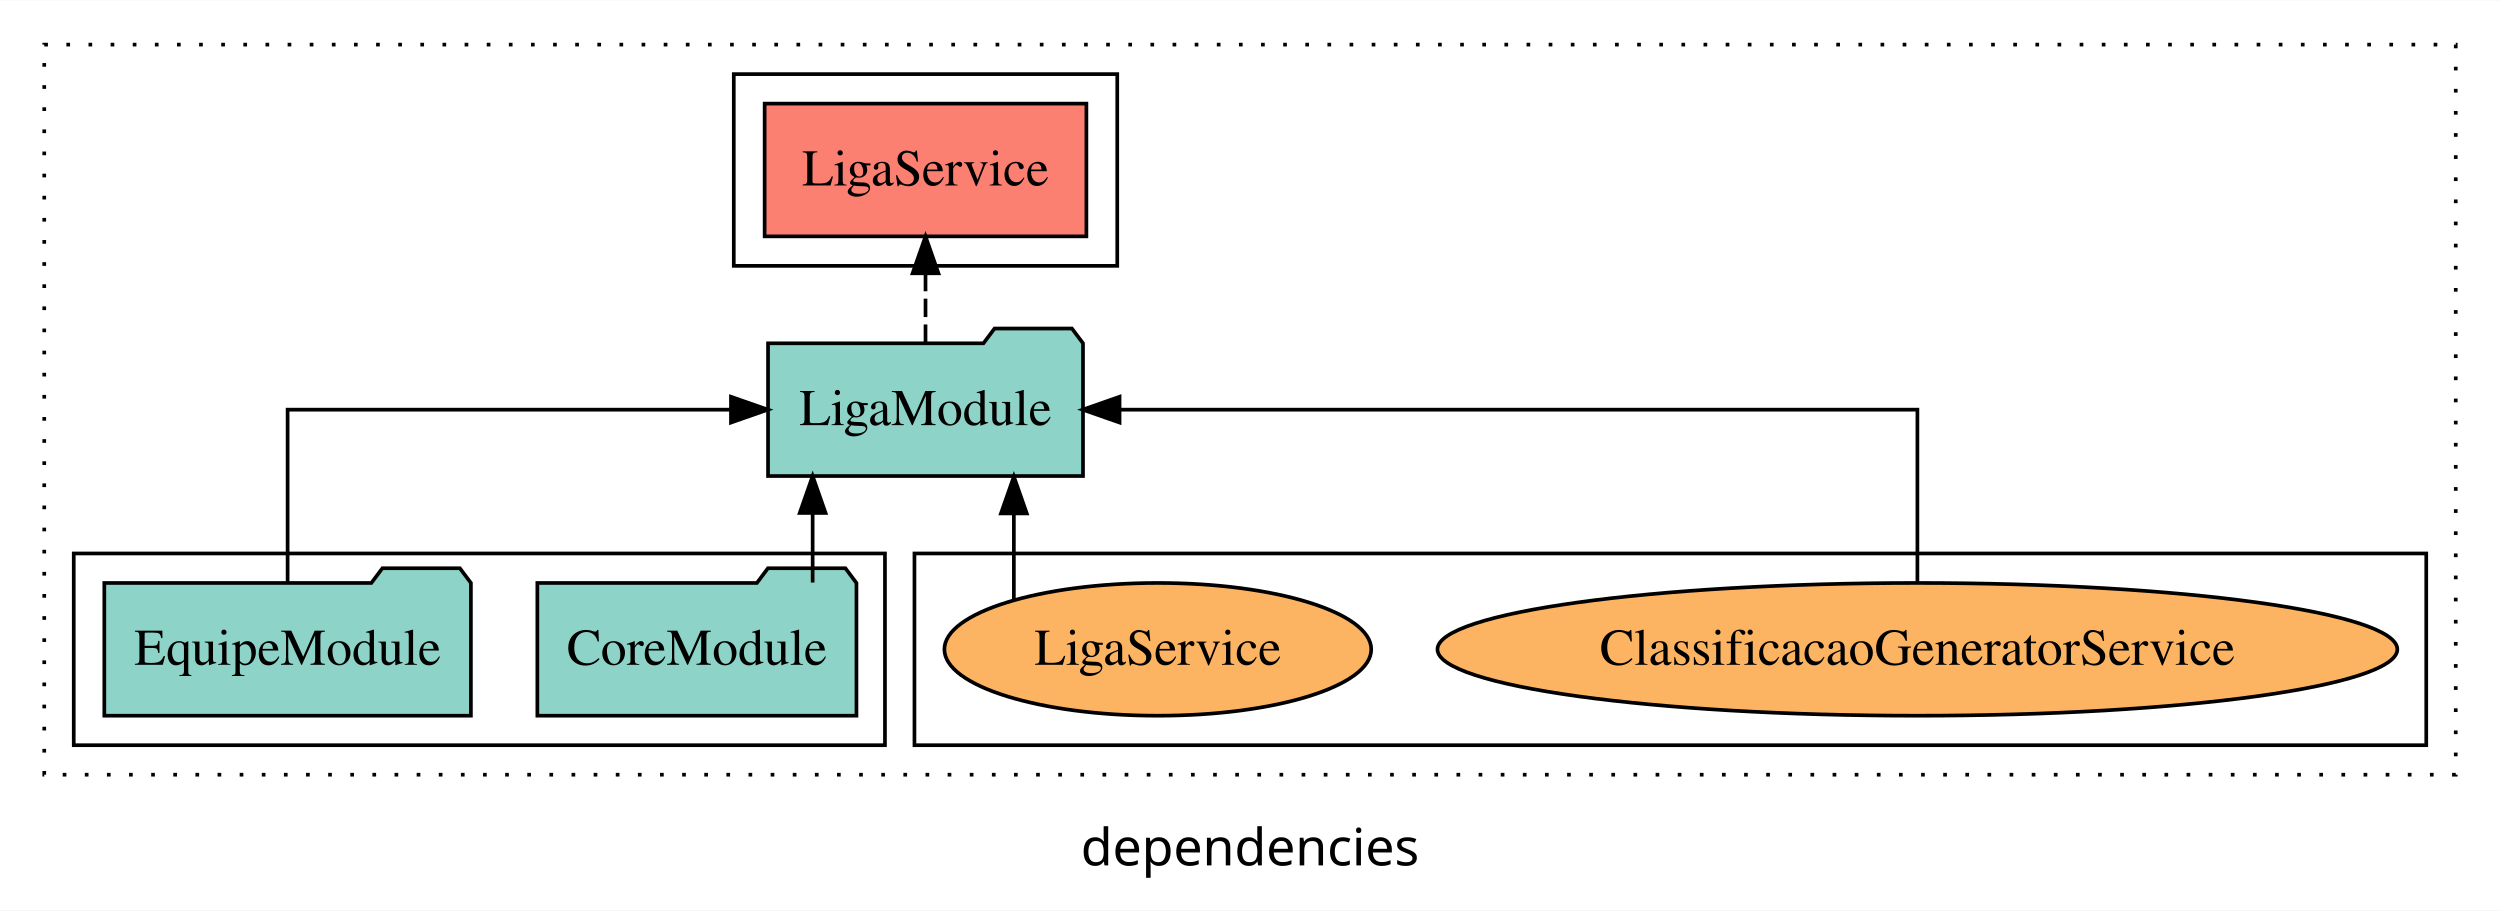
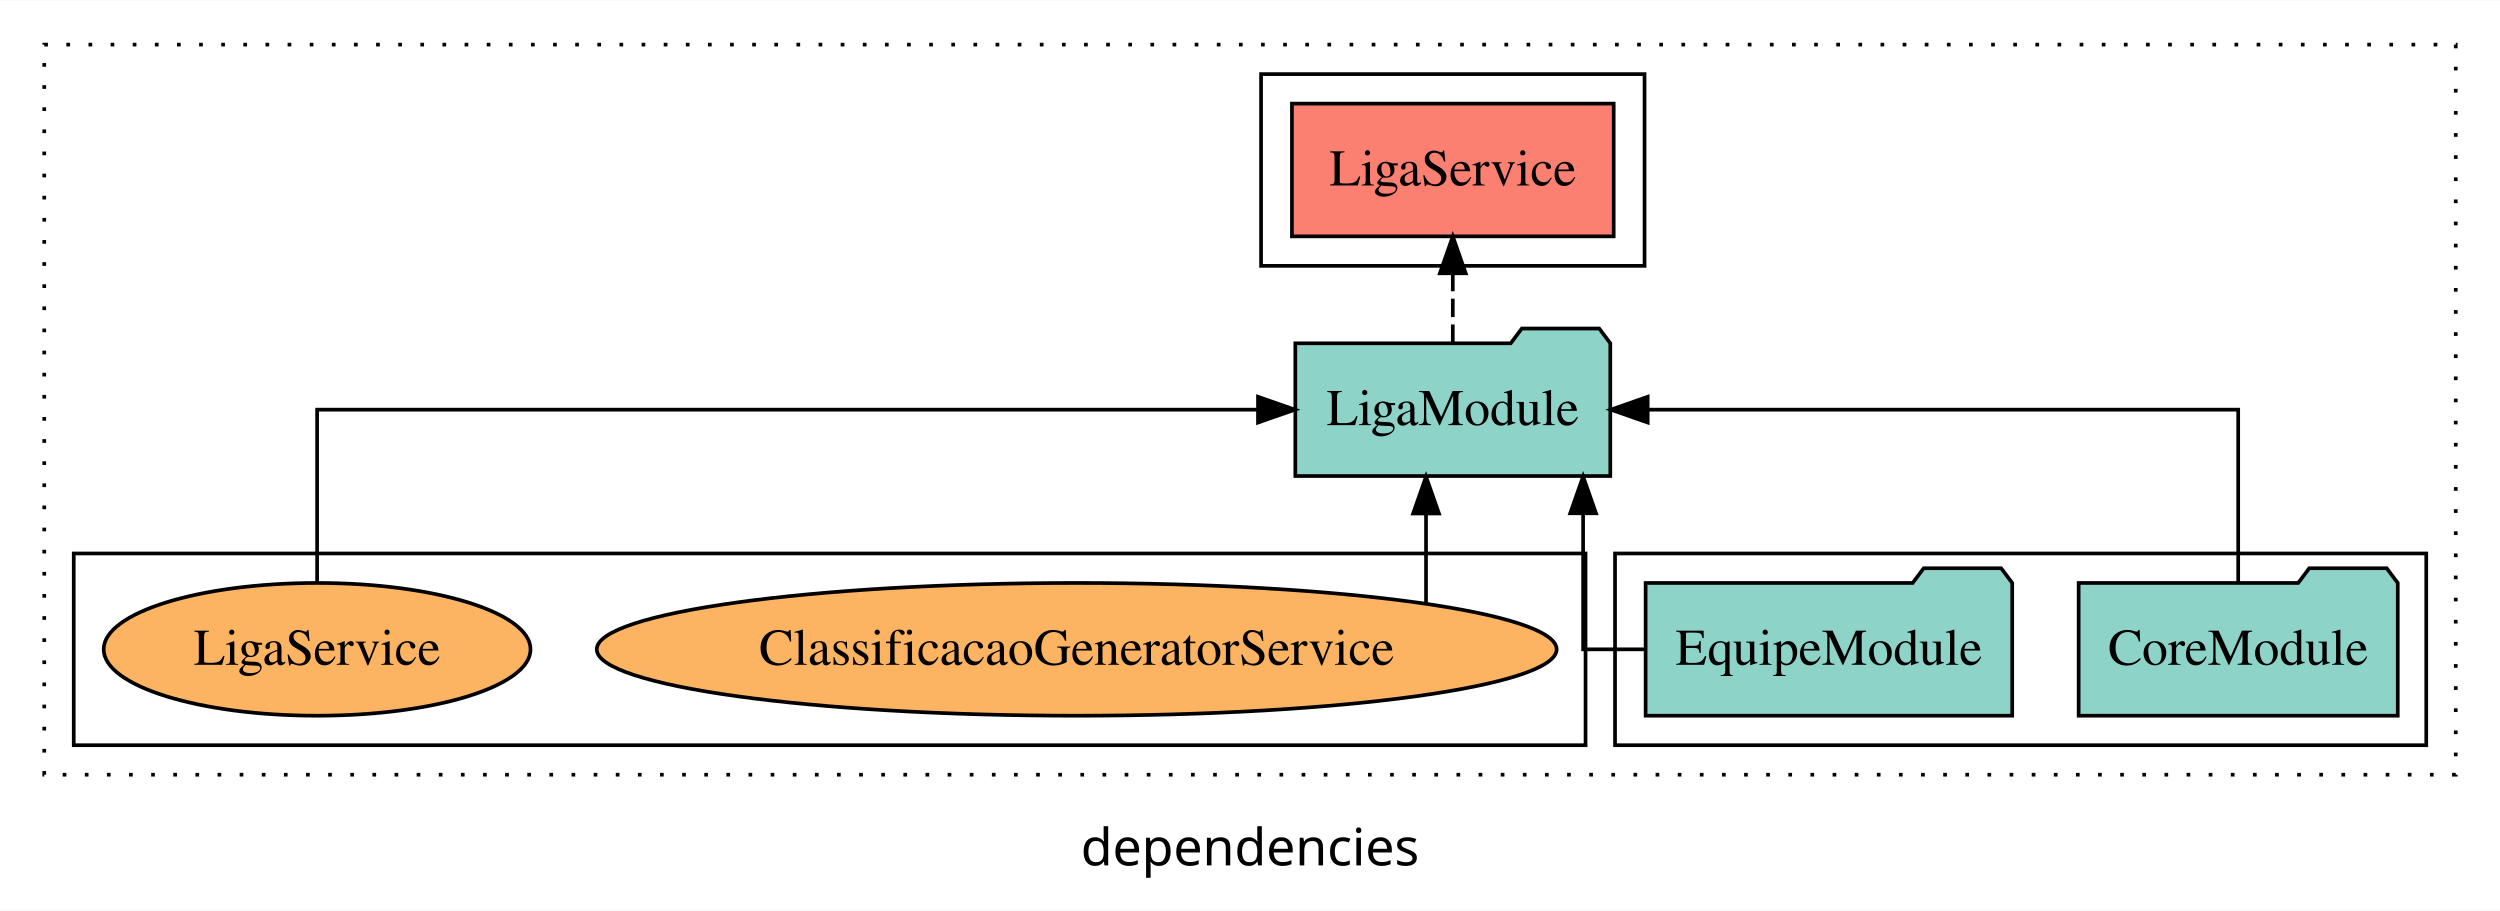
<svg xmlns="http://www.w3.org/2000/svg" width="678pt" height="247pt" viewBox="0.00 0.00 678.00 246.80">
  <g id="graph0" class="graph" transform="scale(1 1) rotate(0) translate(4 242.8)">
    <polygon fill="white" stroke="transparent" points="-4,4 -4,-242.8 674,-242.8 674,4 -4,4" />
    <text text-anchor="middle" x="335" y="-8.2" font-family="sans-serif" font-size="14.00">dependencies</text>
    <g id="clust1" class="cluster">
      <polygon fill="none" stroke="black" stroke-dasharray="1,5" points="8,-32.8 8,-230.8 662,-230.8 662,-32.8 8,-32.8" />
    </g>
-     <g id="clust4" class="cluster">
-       <polygon fill="none" stroke="black" points="195,-170.8 195,-222.8 299,-222.8 299,-170.8 195,-170.8" />
+     <g id="clust3" class="cluster">
+       <polygon fill="none" stroke="black" points="434,-40.8 434,-92.8 654,-92.8 654,-40.8 434,-40.8" />
    </g>
    <g id="clust6" class="cluster">
-       <polygon fill="none" stroke="black" points="244,-40.8 244,-92.8 654,-92.8 654,-40.8 244,-40.8" />
+       <polygon fill="none" stroke="black" points="16,-40.8 16,-92.8 426,-92.8 426,-40.8 16,-40.8" />
    </g>
-     <g id="clust3" class="cluster">
-       <polygon fill="none" stroke="black" points="16,-40.8 16,-92.8 236,-92.8 236,-40.8 16,-40.8" />
+     <g id="clust4" class="cluster">
+       <polygon fill="none" stroke="black" points="338,-170.8 338,-222.8 442,-222.8 442,-170.8 338,-170.8" />
    </g>
    <g id="node1" class="node">
-       <polygon fill="#8dd3c7" stroke="black" points="228.27,-84.8 225.27,-88.8 204.27,-88.8 201.27,-84.8 141.73,-84.8 141.73,-48.8 228.27,-48.8 228.27,-84.8" />
-       <text text-anchor="middle" x="185" y="-62.6" font-family="Times,serif" font-size="14.00">CoreModule</text>
+       <polygon fill="#8dd3c7" stroke="black" points="646.27,-84.8 643.27,-88.8 622.27,-88.8 619.27,-84.8 559.73,-84.8 559.73,-48.8 646.27,-48.8 646.27,-84.8" />
+       <text text-anchor="middle" x="603" y="-62.6" font-family="Times,serif" font-size="14.00">CoreModule</text>
    </g>
    <g id="node3" class="node">
-       <polygon fill="#8dd3c7" stroke="black" points="289.71,-149.8 286.71,-153.8 265.71,-153.8 262.71,-149.8 204.29,-149.8 204.29,-113.8 289.71,-113.8 289.71,-149.8" />
-       <text text-anchor="middle" x="247" y="-127.6" font-family="Times,serif" font-size="14.00">LigaModule</text>
+       <polygon fill="#8dd3c7" stroke="black" points="432.71,-149.8 429.71,-153.8 408.71,-153.8 405.71,-149.8 347.29,-149.8 347.29,-113.8 432.71,-113.8 432.71,-149.8" />
+       <text text-anchor="middle" x="390" y="-127.6" font-family="Times,serif" font-size="14.00">LigaModule</text>
    </g>
    <g id="edge1" class="edge">
-       <path fill="none" stroke="black" d="M216.39,-84.91C216.39,-84.91 216.39,-103.79 216.39,-103.79" />
-       <polygon fill="black" stroke="black" points="212.89,-103.79 216.39,-113.79 219.89,-103.79 212.89,-103.79" />
+       <path fill="none" stroke="black" d="M603,-84.91C603,-104.14 603,-131.8 603,-131.8 603,-131.8 442.85,-131.8 442.85,-131.8" />
+       <polygon fill="black" stroke="black" points="442.85,-128.3 432.85,-131.8 442.85,-135.3 442.85,-128.3" />
    </g>
    <g id="node2" class="node">
-       <polygon fill="#8dd3c7" stroke="black" points="123.71,-84.8 120.71,-88.8 99.71,-88.8 96.71,-84.8 24.29,-84.8 24.29,-48.8 123.71,-48.8 123.71,-84.8" />
-       <text text-anchor="middle" x="74" y="-62.6" font-family="Times,serif" font-size="14.00">EquipeModule</text>
+       <polygon fill="#8dd3c7" stroke="black" points="541.71,-84.8 538.71,-88.8 517.71,-88.8 514.71,-84.8 442.29,-84.8 442.29,-48.8 541.71,-48.8 541.71,-84.8" />
+       <text text-anchor="middle" x="492" y="-62.6" font-family="Times,serif" font-size="14.00">EquipeModule</text>
    </g>
    <g id="edge2" class="edge">
-       <path fill="none" stroke="black" d="M74,-84.91C74,-104.14 74,-131.8 74,-131.8 74,-131.8 194.24,-131.8 194.24,-131.8" />
-       <polygon fill="black" stroke="black" points="194.24,-135.3 204.24,-131.8 194.24,-128.3 194.24,-135.3" />
+       <path fill="none" stroke="black" d="M442.16,-66.8C432.52,-66.8 425.34,-66.8 425.34,-66.8 425.34,-66.8 425.34,-103.69 425.34,-103.69" />
+       <polygon fill="black" stroke="black" points="421.84,-103.69 425.34,-113.69 428.84,-103.69 421.84,-103.69" />
    </g>
    <g id="node4" class="node">
-       <polygon fill="#fb8072" stroke="black" points="290.63,-214.8 203.37,-214.8 203.37,-178.8 290.63,-178.8 290.63,-214.8" />
-       <text text-anchor="middle" x="247" y="-192.6" font-family="Times,serif" font-size="14.00">LigaService </text>
+       <polygon fill="#fb8072" stroke="black" points="433.63,-214.8 346.37,-214.8 346.37,-178.8 433.63,-178.8 433.63,-214.8" />
+       <text text-anchor="middle" x="390" y="-192.6" font-family="Times,serif" font-size="14.00">LigaService </text>
    </g>
    <g id="edge3" class="edge">
-       <path fill="none" stroke="black" stroke-dasharray="5,2" d="M247,-149.91C247,-149.91 247,-168.79 247,-168.79" />
-       <polygon fill="black" stroke="black" points="243.5,-168.79 247,-178.79 250.5,-168.79 243.5,-168.79" />
+       <path fill="none" stroke="black" stroke-dasharray="5,2" d="M390,-149.91C390,-149.91 390,-168.79 390,-168.79" />
+       <polygon fill="black" stroke="black" points="386.5,-168.79 390,-178.79 393.5,-168.79 386.5,-168.79" />
    </g>
    <g id="node5" class="node">
-       <ellipse fill="#fdb462" stroke="black" cx="516" cy="-66.8" rx="130.16" ry="18" />
-       <text text-anchor="middle" x="516" y="-62.6" font-family="Times,serif" font-size="14.00">ClassificacaoGeneratorService</text>
+       <ellipse fill="#fdb462" stroke="black" cx="288" cy="-66.8" rx="130.16" ry="18" />
+       <text text-anchor="middle" x="288" y="-62.6" font-family="Times,serif" font-size="14.00">ClassificacaoGeneratorService</text>
    </g>
    <g id="edge4" class="edge">
-       <path fill="none" stroke="black" d="M516,-84.91C516,-104.14 516,-131.8 516,-131.8 516,-131.8 299.62,-131.8 299.62,-131.8" />
-       <polygon fill="black" stroke="black" points="299.62,-128.3 289.62,-131.8 299.62,-135.3 299.62,-128.3" />
+       <path fill="none" stroke="black" d="M382.74,-79.33C382.74,-79.33 382.74,-103.65 382.74,-103.65" />
+       <polygon fill="black" stroke="black" points="379.24,-103.65 382.74,-113.65 386.24,-103.65 379.24,-103.65" />
    </g>
    <g id="node6" class="node">
-       <ellipse fill="#fdb462" stroke="black" cx="310" cy="-66.8" rx="57.88" ry="18" />
-       <text text-anchor="middle" x="310" y="-62.6" font-family="Times,serif" font-size="14.00">LigaService</text>
+       <ellipse fill="#fdb462" stroke="black" cx="82" cy="-66.8" rx="57.88" ry="18" />
+       <text text-anchor="middle" x="82" y="-62.6" font-family="Times,serif" font-size="14.00">LigaService</text>
    </g>
    <g id="edge5" class="edge">
-       <path fill="none" stroke="black" d="M270.96,-80.27C270.96,-80.27 270.96,-103.66 270.96,-103.66" />
-       <polygon fill="black" stroke="black" points="267.46,-103.66 270.96,-113.66 274.46,-103.66 267.46,-103.66" />
+       <path fill="none" stroke="black" d="M82,-84.91C82,-104.14 82,-131.8 82,-131.8 82,-131.8 337.17,-131.8 337.17,-131.8" />
+       <polygon fill="black" stroke="black" points="337.17,-135.3 347.17,-131.8 337.17,-128.3 337.17,-135.3" />
    </g>
  </g>
</svg>
